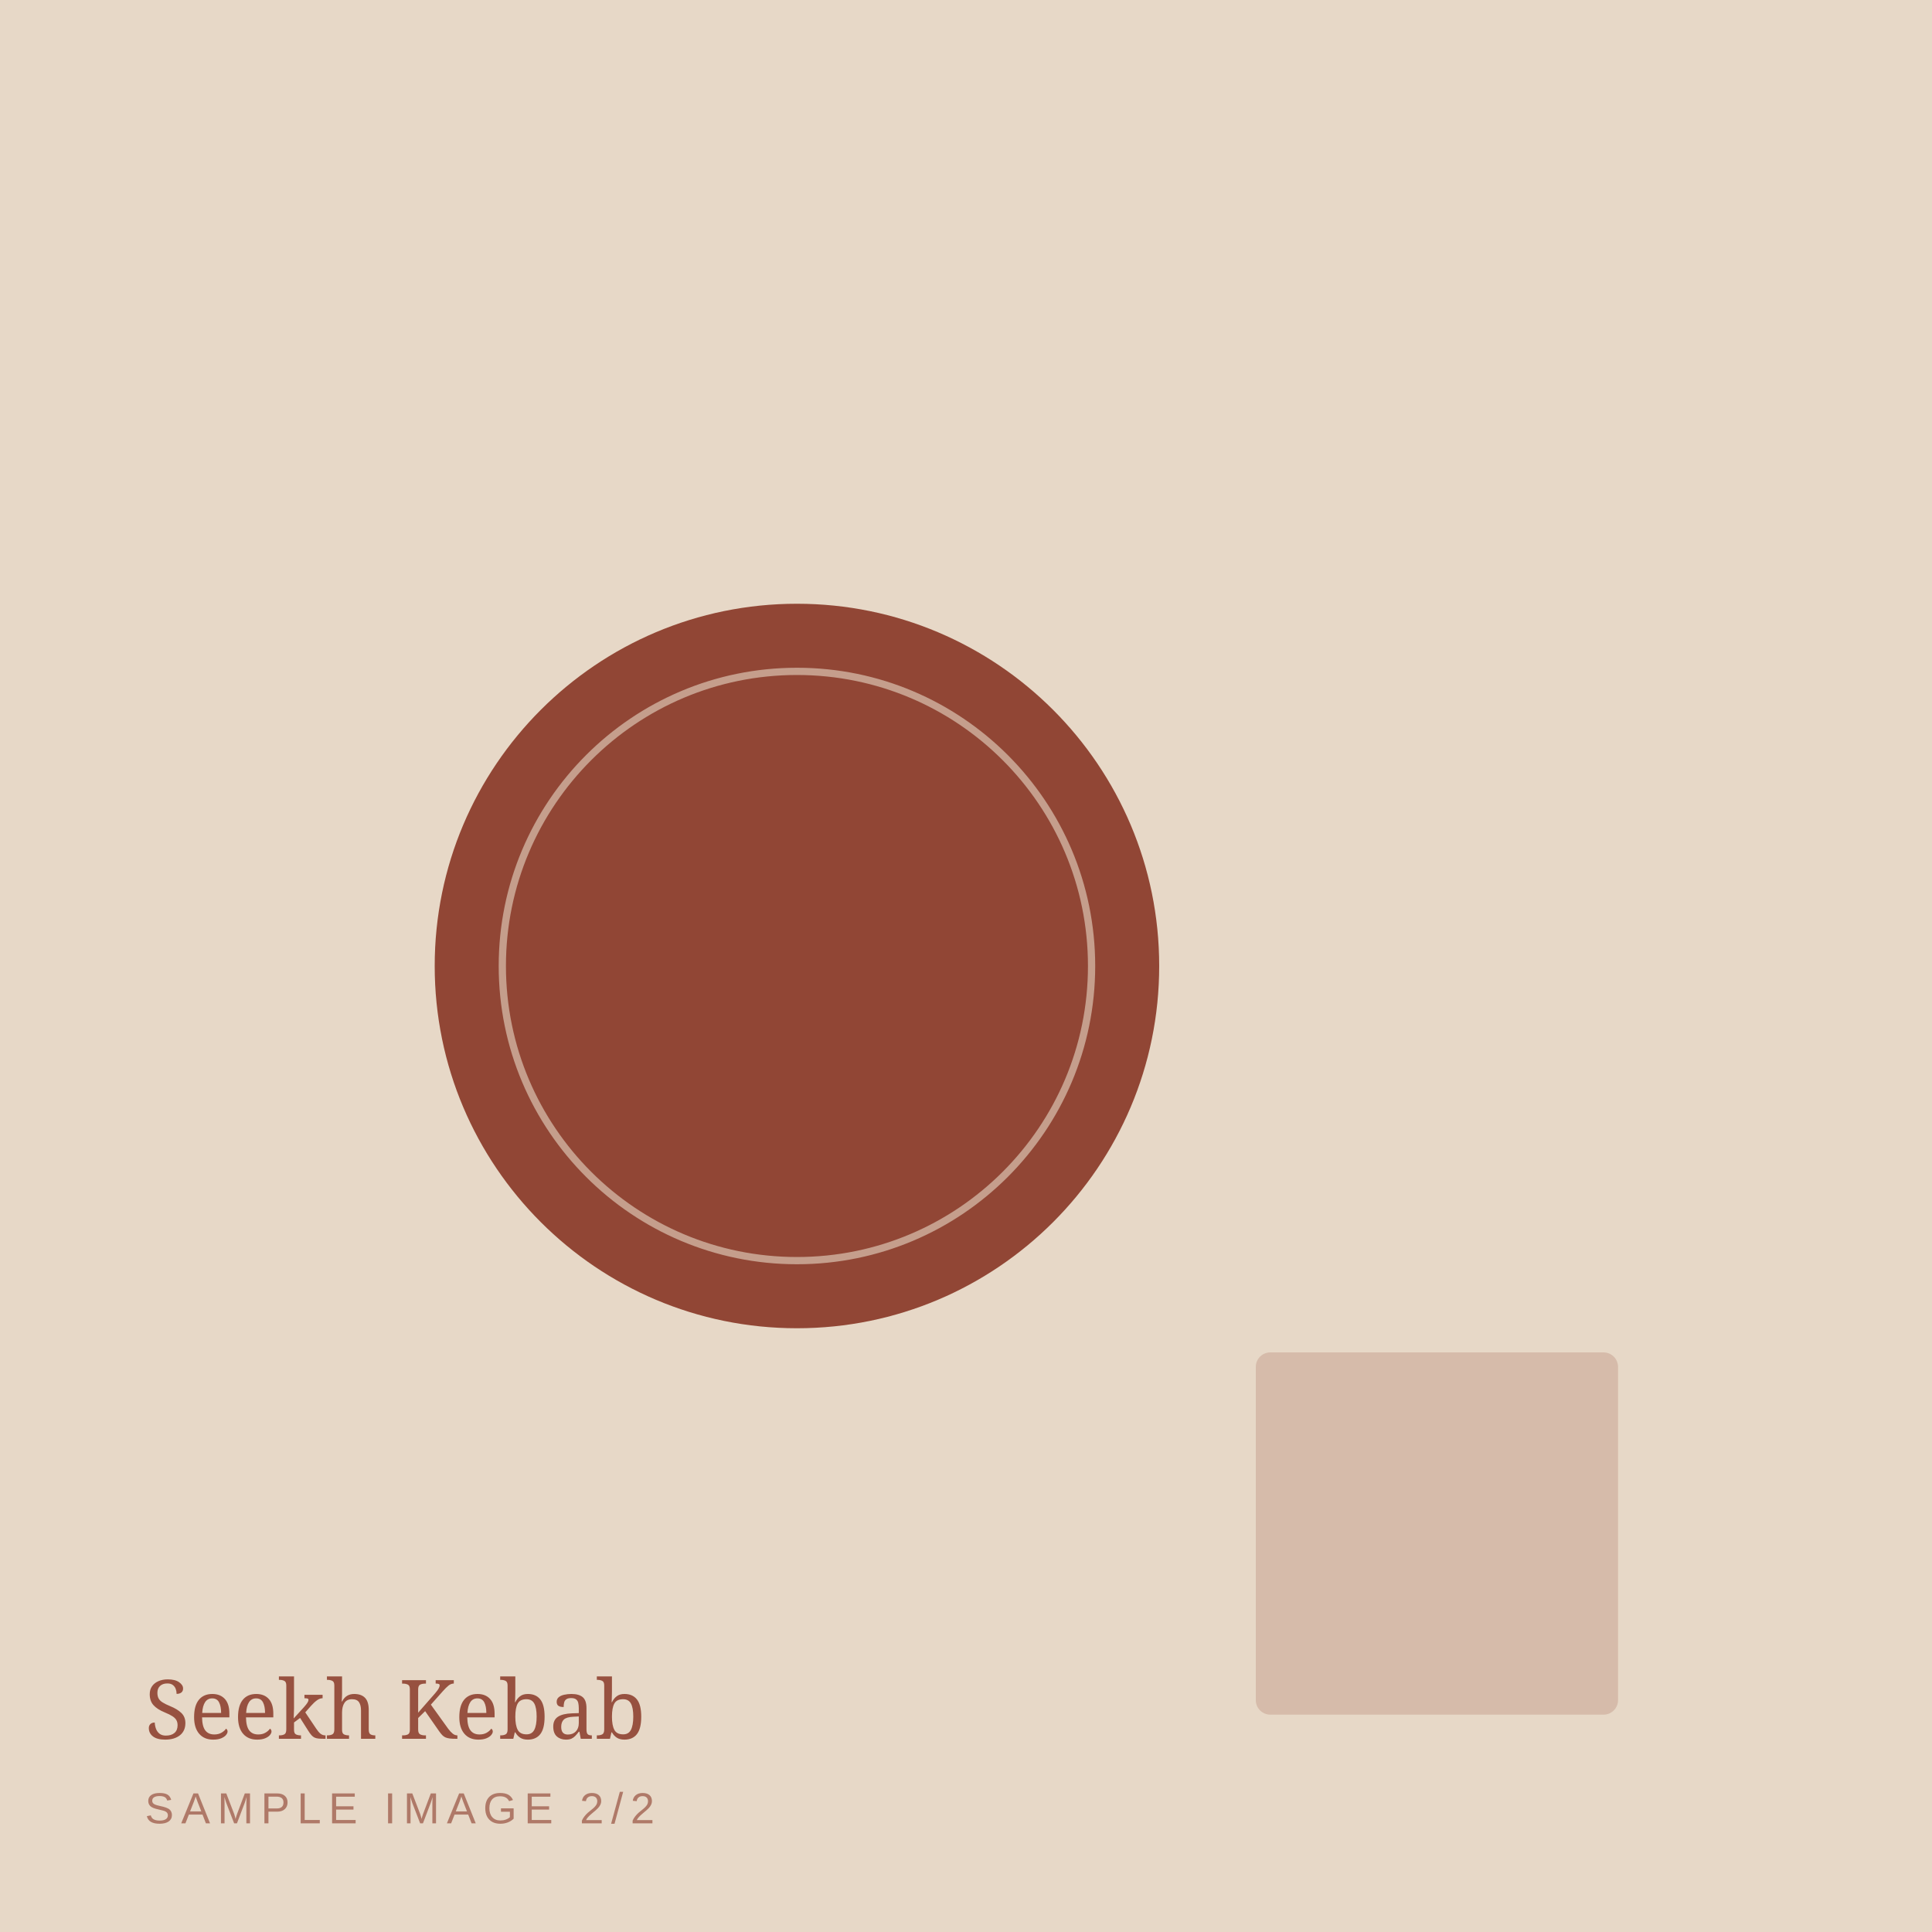
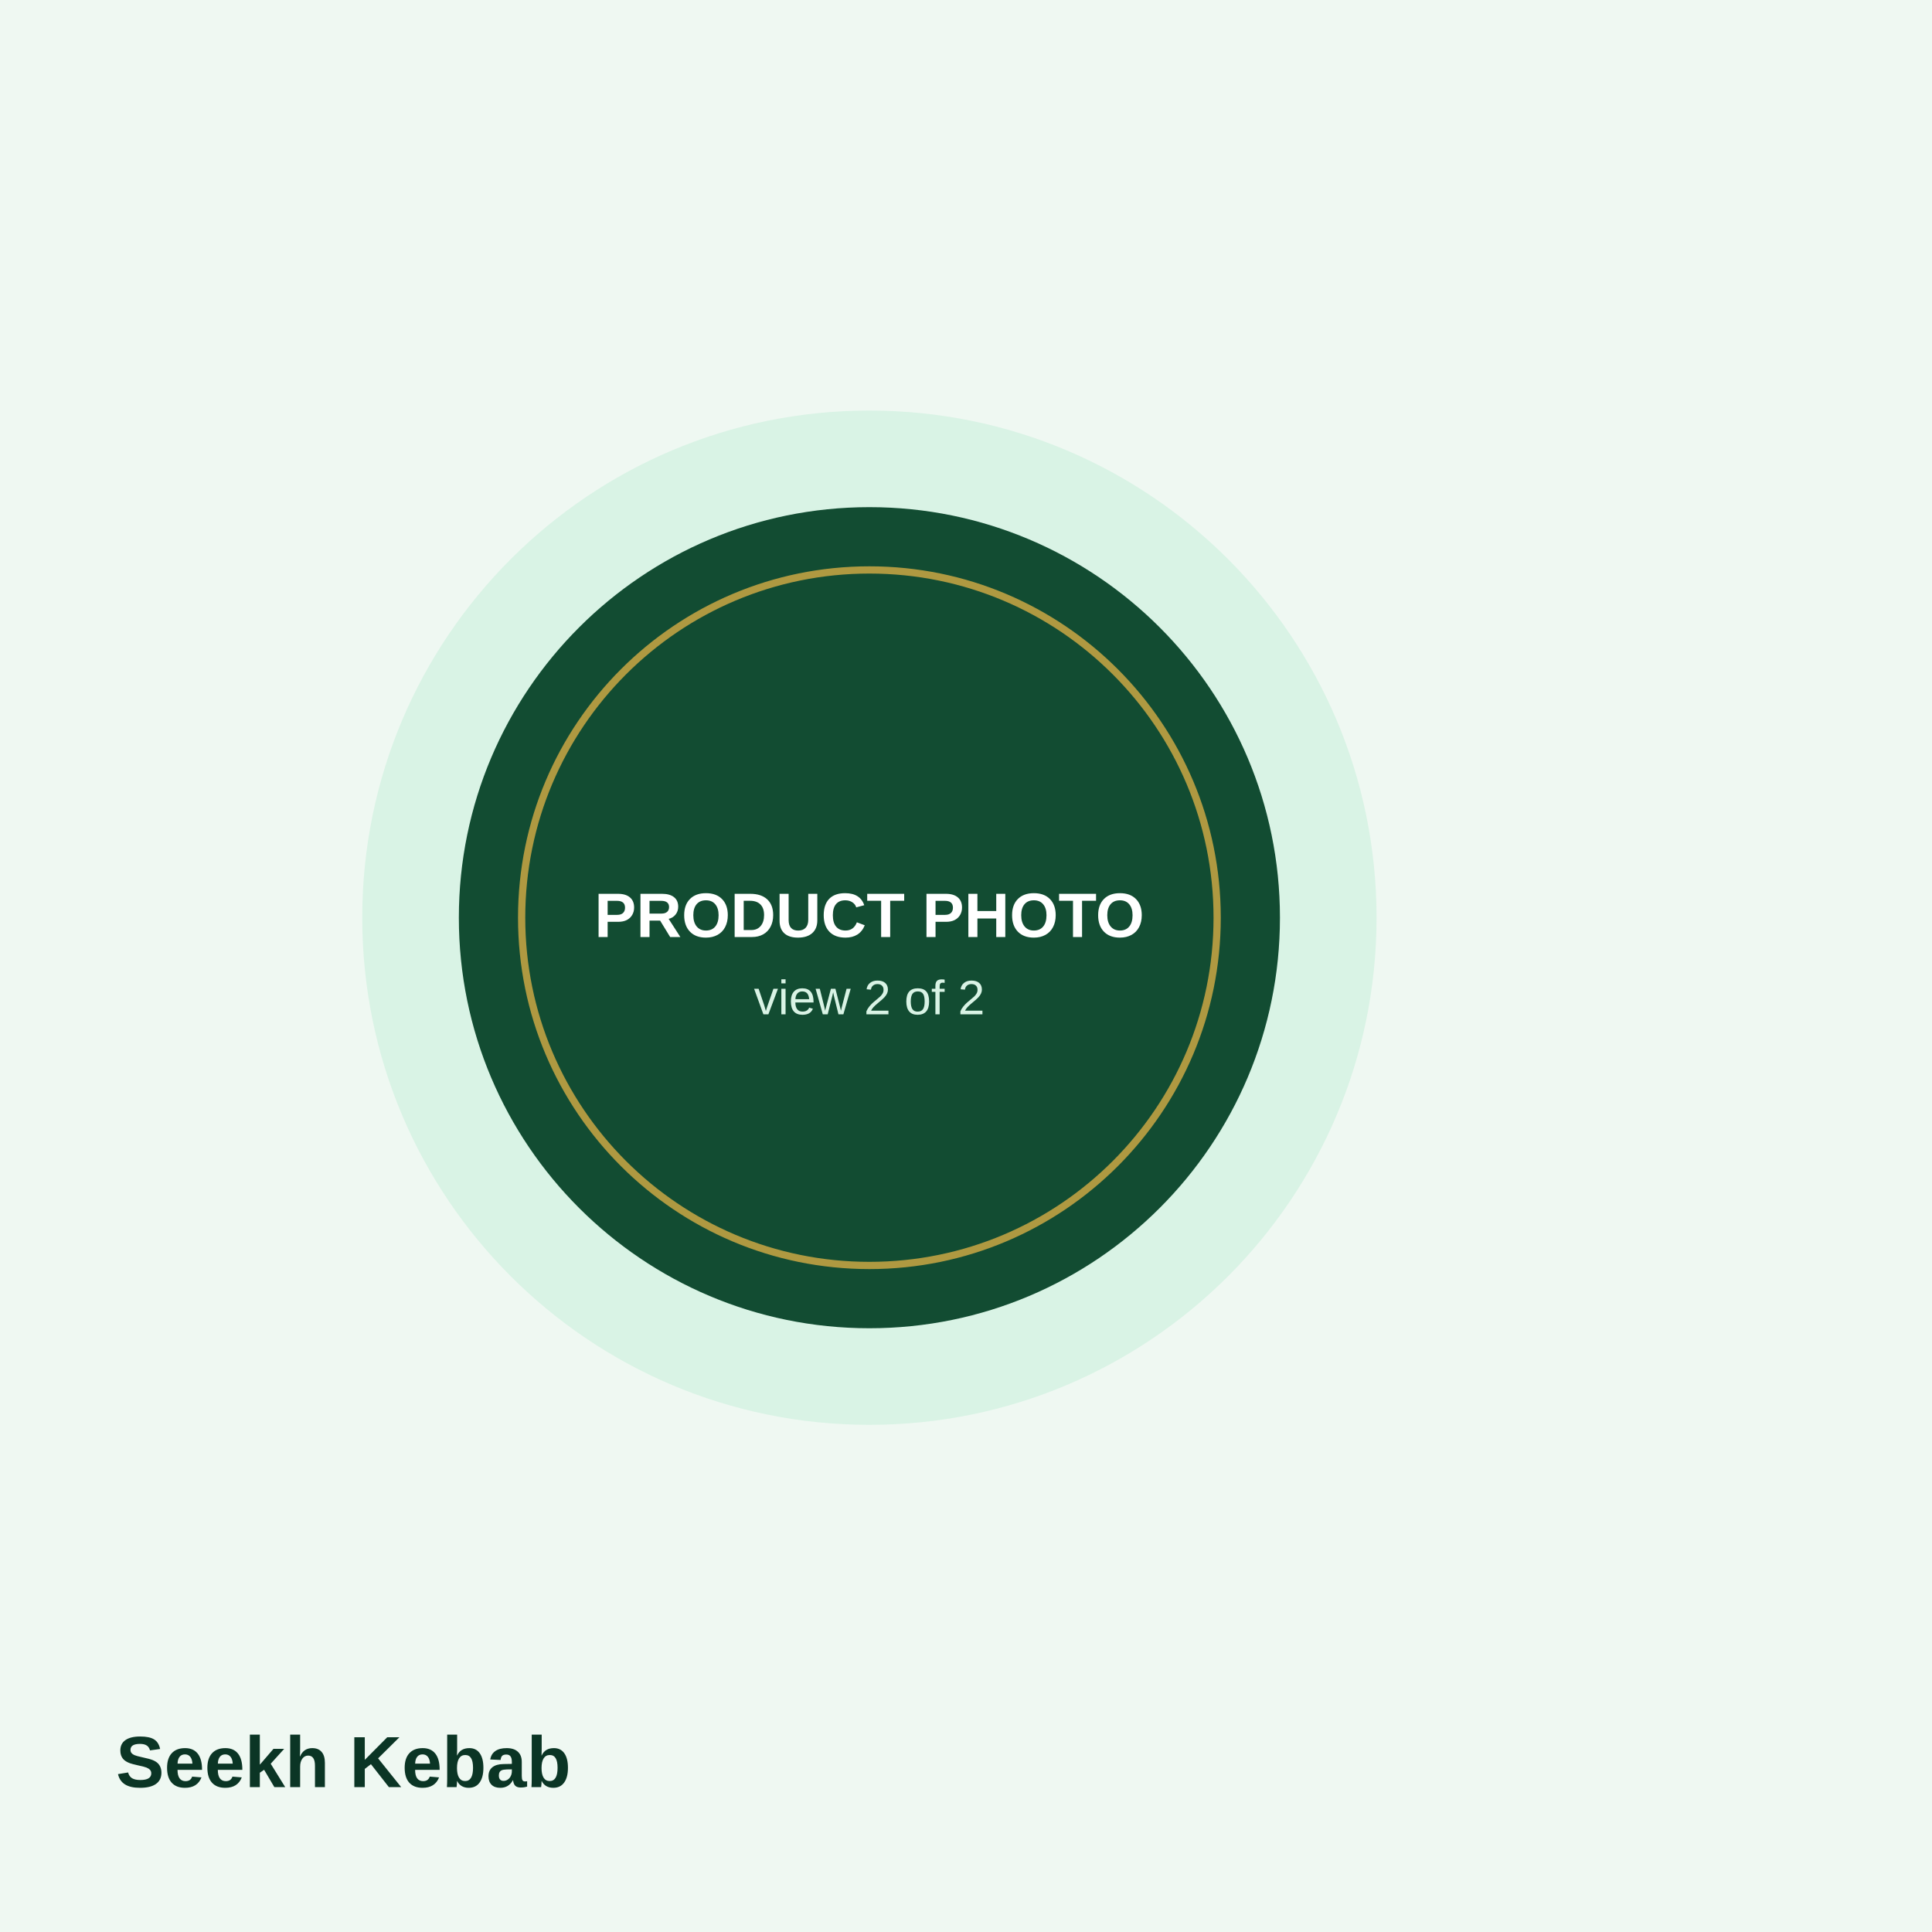
- <svg xmlns="http://www.w3.org/2000/svg" viewBox="0 0 800 800" role="img" aria-label="Seekh Kebab">
-   <rect width="800" height="800" fill="#E7D8C7" />
-   <circle cx="330" cy="400" r="150" fill="#8A3A28" opacity="0.92" />
-   <circle cx="330" cy="400" r="122" fill="none" stroke="#E7D8C7" stroke-width="3" opacity="0.6" />
-   <rect x="520" y="560" width="150" height="150" rx="6" fill="#8A3A28" opacity="0.18" />
-   <text x="60" y="720" font-family="Georgia,serif" font-size="34" fill="#8A3A28" opacity="0.85">Seekh Kebab</text>
-   <text x="60" y="755" font-family="Arial,sans-serif" font-size="18" letter-spacing="3" fill="#8A3A28" opacity="0.6">SAMPLE IMAGE 2/2</text>
+ <svg xmlns="http://www.w3.org/2000/svg" viewBox="0 0 800 800" role="img" aria-label="Seekh Kebab, photo placeholder">
+   <rect width="800" height="800" fill="#EFF8F2" />
+   <circle cx="360" cy="380" r="210" fill="#D9F3E5" />
+   <circle cx="360" cy="380" r="170" fill="#124C32" />
+   <circle cx="360" cy="380" r="144" fill="none" stroke="#D6AD45" stroke-width="3" opacity="0.8" />
+   <text x="360" y="388" text-anchor="middle" font-family="Arial,sans-serif" font-size="26" font-weight="700" fill="#FFFFFF">PRODUCT PHOTO</text>
+   <text x="360" y="420" text-anchor="middle" font-family="Arial,sans-serif" font-size="20" fill="#D9F3E5">view 2 of 2</text>
+   <text x="48" y="740" font-family="Arial,sans-serif" font-size="30" font-weight="700" fill="#0B3525">Seekh Kebab</text>
</svg>
